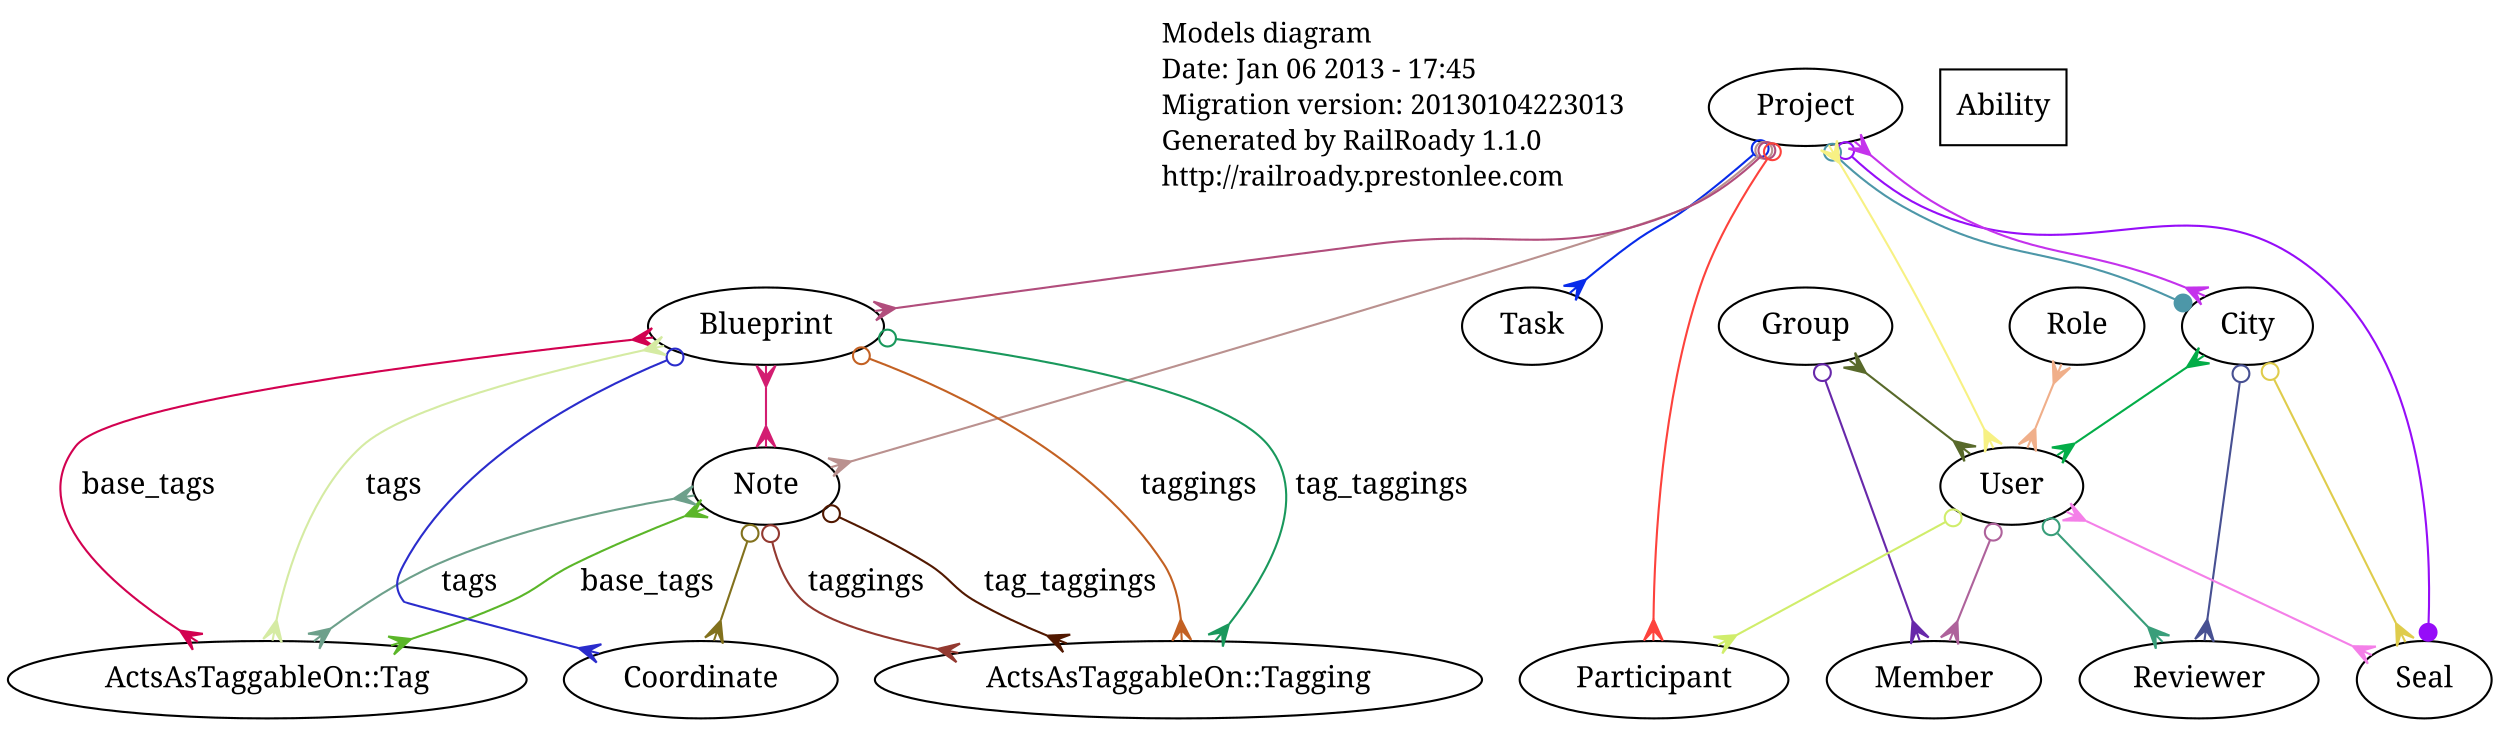
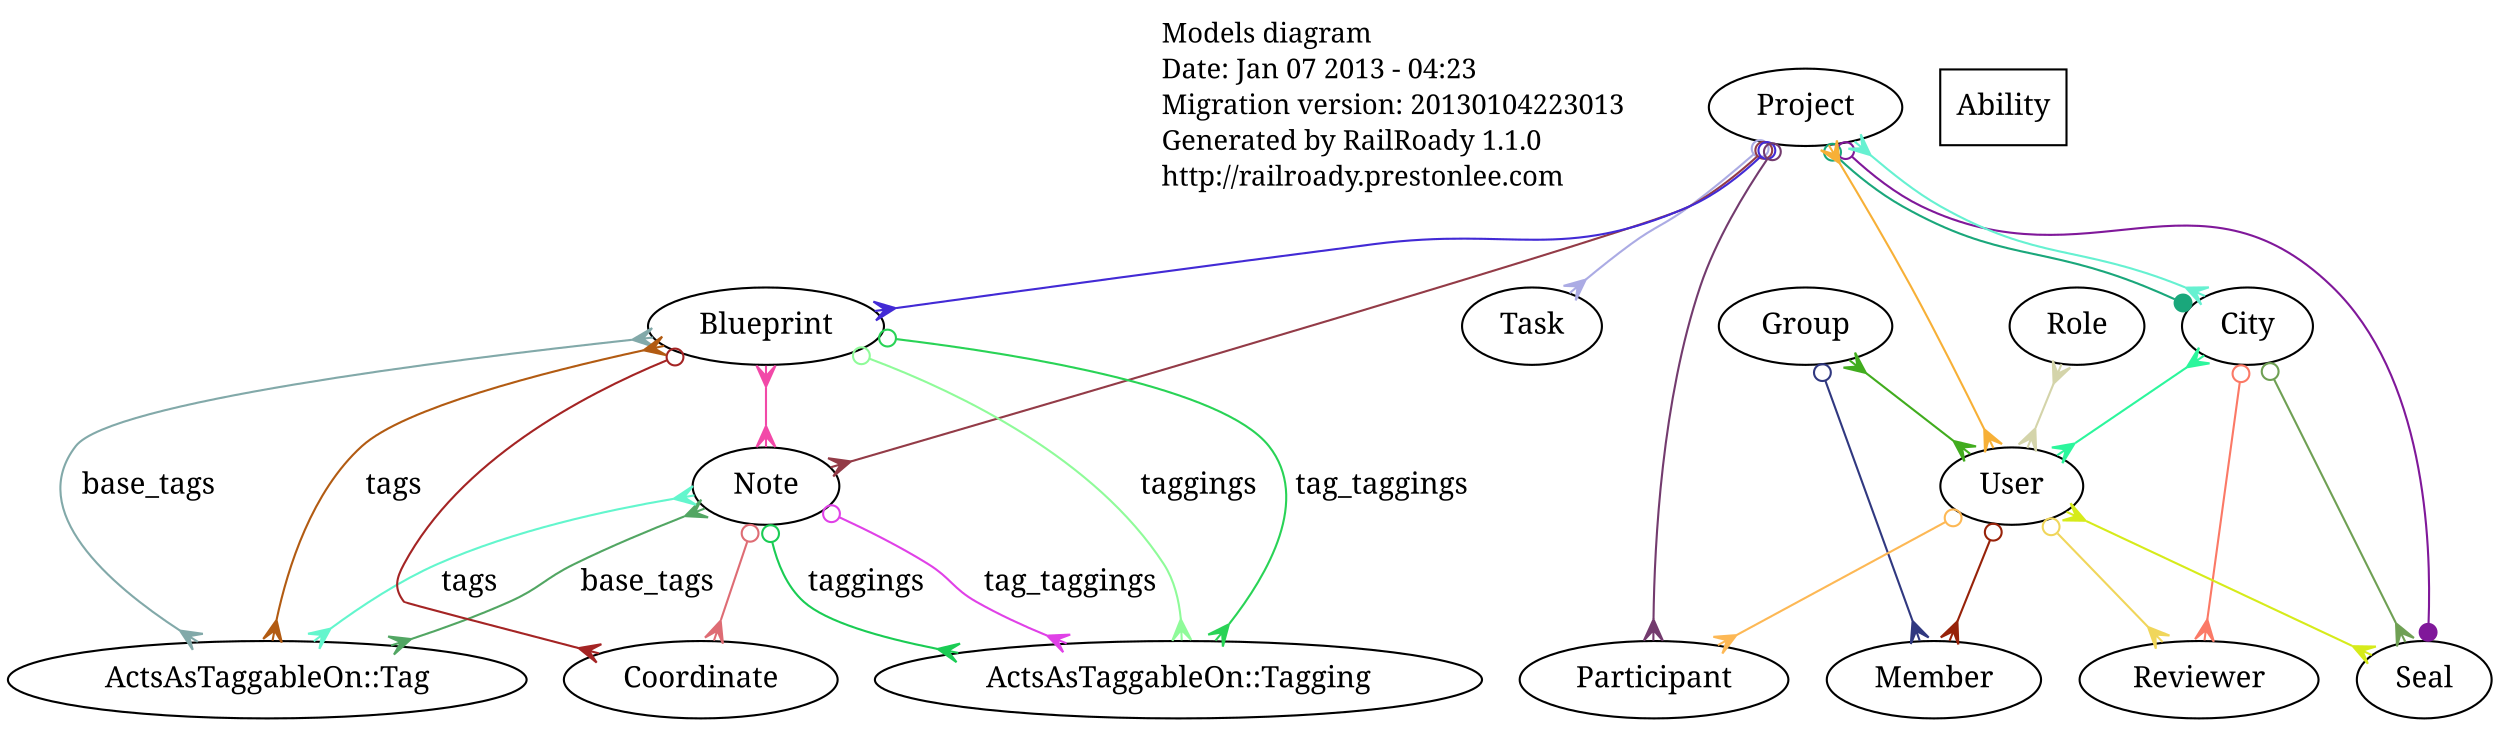
<svg xmlns="http://www.w3.org/2000/svg" width="1188pt" height="346pt" viewBox="0.00 0.00 1188.00 346.00">
  <g id="graph1" class="graph" transform="scale(1 1) rotate(0) translate(4 342)">
    <polygon fill="white" stroke="white" points="-4,5 -4,-342 1185,-342 1185,5 -4,5" />
    <g id="node1" class="node">
      <text text-anchor="start" x="548" y="-321.8" font-family="Times Roman,serif" font-size="13.00">Models diagram</text>
-       <text text-anchor="start" x="548" y="-304.8" font-family="Times Roman,serif" font-size="13.00">Date: Jan 06 2013 - 17:45</text>
+       <text text-anchor="start" x="548" y="-304.8" font-family="Times Roman,serif" font-size="13.00">Date: Jan 07 2013 - 04:23</text>
      <text text-anchor="start" x="548" y="-287.8" font-family="Times Roman,serif" font-size="13.00">Migration version: 20130104223013</text>
      <text text-anchor="start" x="548" y="-270.8" font-family="Times Roman,serif" font-size="13.00">Generated by RailRoady 1.1.0</text>
      <text text-anchor="start" x="548" y="-253.8" font-family="Times Roman,serif" font-size="13.00">http://railroady.prestonlee.com</text>
    </g>
    <g id="node2" class="node">
      <ellipse fill="none" stroke="black" cx="329" cy="-19" rx="65.054" ry="18.385" />
      <text text-anchor="middle" x="329" y="-15.4" font-family="Times Roman,serif" font-size="14.00">Coordinate</text>
    </g>
    <g id="node3" class="node">
      <ellipse fill="none" stroke="black" cx="854" cy="-291" rx="45.962" ry="18.385" />
      <text text-anchor="middle" x="854" y="-287.4" font-family="Times Roman,serif" font-size="14.00">Project</text>
    </g>
    <g id="node6" class="node">
      <ellipse fill="none" stroke="black" cx="724" cy="-187" rx="33.234" ry="18.385" />
      <text text-anchor="middle" x="724" y="-183.4" font-family="Times Roman,serif" font-size="14.00">Task</text>
    </g>
    <g id="edge14" class="edge">
-       <path fill="none" stroke="#082bea" d="M829.279,-268.632C820.009,-260.58 809.238,-251.61 799,-244 787.127,-235.174 782.937,-234.74 771,-226 763.867,-220.778 756.395,-214.82 749.561,-209.16" />
-       <ellipse fill="none" stroke="#082bea" cx="832.425" cy="-271.393" rx="4" ry="4" />
-       <polygon fill="#082bea" stroke="#082bea" points="749.547,-209.148 744.786,-199.27 745.719,-205.932 741.891,-202.715 741.891,-202.715 741.891,-202.715 745.719,-205.932 738.996,-206.16 749.547,-209.148 749.547,-209.148" />
+       <path fill="none" stroke="#ababe4" d="M829.279,-268.632C820.009,-260.58 809.238,-251.61 799,-244 787.127,-235.174 782.937,-234.74 771,-226 763.867,-220.778 756.395,-214.82 749.561,-209.16" />
+       <ellipse fill="none" stroke="#ababe4" cx="832.425" cy="-271.393" rx="4" ry="4" />
+       <polygon fill="#ababe4" stroke="#ababe4" points="749.547,-209.148 744.786,-199.27 745.719,-205.932 741.891,-202.715 741.891,-202.715 741.891,-202.715 745.719,-205.932 738.996,-206.16 749.547,-209.148 749.547,-209.148" />
    </g>
    <g id="node9" class="node">
      <ellipse fill="none" stroke="black" cx="360" cy="-111" rx="34.857" ry="18.385" />
      <text text-anchor="middle" x="360" y="-107.4" font-family="Times Roman,serif" font-size="14.00">Note</text>
    </g>
    <g id="edge8" class="edge">
-       <path fill="none" stroke="#ba918f" d="M830.976,-267.599C821.685,-259.202 810.459,-250.27 799,-244 780.938,-234.117 505.509,-153.389 400.368,-122.742" />
-       <ellipse fill="none" stroke="#ba918f" cx="834.152" cy="-270.56" rx="4" ry="4" />
-       <polygon fill="#ba918f" stroke="#ba918f" points="400.34,-122.734 391.998,-115.616 395.54,-121.335 390.739,-119.936 390.739,-119.936 390.739,-119.936 395.54,-121.335 389.48,-124.257 400.34,-122.734 400.34,-122.734" />
+       <path fill="none" stroke="#933b47" d="M830.976,-267.599C821.685,-259.202 810.459,-250.27 799,-244 780.938,-234.117 505.509,-153.389 400.368,-122.742" />
+       <ellipse fill="none" stroke="#933b47" cx="834.152" cy="-270.56" rx="4" ry="4" />
+       <polygon fill="#933b47" stroke="#933b47" points="400.34,-122.734 391.998,-115.616 395.54,-121.335 390.739,-119.936 390.739,-119.936 390.739,-119.936 395.54,-121.335 389.48,-124.257 400.34,-122.734 400.34,-122.734" />
    </g>
    <g id="node10" class="node">
      <ellipse fill="none" stroke="black" cx="360" cy="-187" rx="56.068" ry="18.385" />
      <text text-anchor="middle" x="360" y="-183.4" font-family="Times Roman,serif" font-size="14.00">Blueprint</text>
    </g>
    <g id="edge6" class="edge">
-       <path fill="none" stroke="#b14d7c" d="M832.637,-267.569C823.214,-258.712 811.455,-249.462 799,-244 737.508,-217.034 715.606,-234.49 649,-226 570.59,-216.005 480.33,-203.696 421.836,-195.613" />
-       <ellipse fill="none" stroke="#b14d7c" cx="835.618" cy="-270.489" rx="4" ry="4" />
-       <polygon fill="#b14d7c" stroke="#b14d7c" points="421.559,-195.574 412.27,-189.746 416.606,-194.889 411.653,-194.204 411.653,-194.204 411.653,-194.204 416.606,-194.889 411.037,-198.661 421.559,-195.574 421.559,-195.574" />
+       <path fill="none" stroke="#422ad5" d="M832.637,-267.569C823.214,-258.712 811.455,-249.462 799,-244 737.508,-217.034 715.606,-234.49 649,-226 570.59,-216.005 480.33,-203.696 421.836,-195.613" />
+       <ellipse fill="none" stroke="#422ad5" cx="835.618" cy="-270.489" rx="4" ry="4" />
+       <polygon fill="#422ad5" stroke="#422ad5" points="421.559,-195.574 412.27,-189.746 416.606,-194.889 411.653,-194.204 411.653,-194.204 411.653,-194.204 416.606,-194.889 411.037,-198.661 421.559,-195.574 421.559,-195.574" />
    </g>
    <g id="node11" class="node">
      <ellipse fill="none" stroke="black" cx="782" cy="-19" rx="63.848" ry="18.385" />
      <text text-anchor="middle" x="782" y="-15.4" font-family="Times Roman,serif" font-size="14.00">Participant</text>
    </g>
    <g id="edge2" class="edge">
-       <path fill="none" stroke="#fd423c" d="M835.925,-266.575C824.819,-250.264 811.354,-227.867 804,-206 785.886,-152.137 782.228,-85.197 781.746,-47.777" />
-       <ellipse fill="none" stroke="#fd423c" cx="838.231" cy="-269.889" rx="4" ry="4" />
-       <polygon fill="#fd423c" stroke="#fd423c" points="781.745,-47.599 786.185,-37.572 781.715,-42.599 781.686,-37.599 781.686,-37.599 781.686,-37.599 781.715,-42.599 777.186,-37.626 781.745,-47.599 781.745,-47.599" />
+       <path fill="none" stroke="#733b6e" d="M835.925,-266.575C824.819,-250.264 811.354,-227.867 804,-206 785.886,-152.137 782.228,-85.197 781.746,-47.777" />
+       <ellipse fill="none" stroke="#733b6e" cx="838.231" cy="-269.889" rx="4" ry="4" />
+       <polygon fill="#733b6e" stroke="#733b6e" points="781.745,-47.599 786.185,-37.572 781.715,-42.599 781.686,-37.599 781.686,-37.599 781.686,-37.599 781.715,-42.599 777.186,-37.626 781.745,-47.599 781.745,-47.599" />
    </g>
    <g id="node12" class="node">
      <ellipse fill="none" stroke="black" cx="1064" cy="-187" rx="31.113" ry="18.385" />
      <text text-anchor="middle" x="1064" y="-183.4" font-family="Times Roman,serif" font-size="14.00">City</text>
    </g>
    <g id="edge12" class="edge">
-       <path fill="none" stroke="#4d97a8" d="M869.782,-266.728C878.319,-258.649 889.081,-250.152 900,-244 946.897,-217.575 965.037,-226.031 1015,-206 1019.68,-204.123 1024.59,-201.959 1029.46,-199.78" />
-       <ellipse fill="none" stroke="#4d97a8" cx="866.823" cy="-269.674" rx="4" ry="4" />
-       <ellipse fill="#4d97a8" stroke="#4d97a8" cx="1033.38" cy="-198.019" rx="4" ry="4" />
+       <path fill="none" stroke="#1aa77b" d="M869.782,-266.728C878.319,-258.649 889.081,-250.152 900,-244 946.897,-217.575 965.037,-226.031 1015,-206 1019.68,-204.123 1024.59,-201.959 1029.46,-199.78" />
+       <ellipse fill="none" stroke="#1aa77b" cx="866.823" cy="-269.674" rx="4" ry="4" />
+       <ellipse fill="#1aa77b" stroke="#1aa77b" cx="1033.38" cy="-198.019" rx="4" ry="4" />
    </g>
    <g id="node13" class="node">
      <ellipse fill="none" stroke="black" cx="1148" cy="-19" rx="32.026" ry="18.385" />
      <text text-anchor="middle" x="1148" y="-15.4" font-family="Times Roman,serif" font-size="14.00">Seal</text>
    </g>
    <g id="edge10" class="edge">
-       <path fill="none" stroke="#960df8" d="M876.002,-267.619C885.381,-258.951 896.938,-249.824 909,-244 988.515,-205.61 1040.37,-267.218 1104,-206 1147.98,-163.688 1151.57,-86.323 1150.04,-45.633" />
-       <ellipse fill="none" stroke="#960df8" cx="873.057" cy="-270.442" rx="4" ry="4" />
-       <ellipse fill="#960df8" stroke="#960df8" cx="1149.84" cy="-41.528" rx="4" ry="4" />
+       <path fill="none" stroke="#80189a" d="M876.002,-267.619C885.381,-258.951 896.938,-249.824 909,-244 988.515,-205.61 1040.37,-267.218 1104,-206 1147.98,-163.688 1151.57,-86.323 1150.04,-45.633" />
+       <ellipse fill="none" stroke="#80189a" cx="873.057" cy="-270.442" rx="4" ry="4" />
+       <ellipse fill="#80189a" stroke="#80189a" cx="1149.84" cy="-41.528" rx="4" ry="4" />
    </g>
    <g id="node15" class="node">
      <ellipse fill="none" stroke="black" cx="952" cy="-111" rx="33.941" ry="18.385" />
      <text text-anchor="middle" x="952" y="-107.4" font-family="Times Roman,serif" font-size="14.00">User</text>
    </g>
    <g id="edge4" class="edge">
-       <path fill="none" stroke="#f7f184" d="M870.291,-264.311C880.288,-247.689 893.2,-225.779 904,-206 916.349,-183.385 929.486,-157.221 938.889,-138.083" />
-       <polygon fill="#f7f184" stroke="#f7f184" points="870.24,-264.395 861.217,-270.626 867.654,-268.674 865.068,-272.954 865.068,-272.954 865.068,-272.954 867.654,-268.674 868.92,-275.281 870.24,-264.395 870.24,-264.395" />
-       <polygon fill="#f7f184" stroke="#f7f184" points="938.92,-138.02 947.356,-131.014 941.117,-133.528 943.313,-129.037 943.313,-129.037 943.313,-129.037 941.117,-133.528 939.271,-127.06 938.92,-138.02 938.92,-138.02" />
+       <path fill="none" stroke="#f7b037" d="M870.291,-264.311C880.288,-247.689 893.2,-225.779 904,-206 916.349,-183.385 929.486,-157.221 938.889,-138.083" />
+       <polygon fill="#f7b037" stroke="#f7b037" points="870.24,-264.395 861.217,-270.626 867.654,-268.674 865.068,-272.954 865.068,-272.954 865.068,-272.954 867.654,-268.674 868.92,-275.281 870.24,-264.395 870.24,-264.395" />
+       <polygon fill="#f7b037" stroke="#f7b037" points="938.92,-138.02 947.356,-131.014 941.117,-133.528 943.313,-129.037 943.313,-129.037 943.313,-129.037 941.117,-133.528 939.271,-127.06 938.92,-138.02 938.92,-138.02" />
    </g>
    <g id="node4" class="node">
      <ellipse fill="none" stroke="black" cx="983" cy="-187" rx="32.026" ry="18.385" />
      <text text-anchor="middle" x="983" y="-183.4" font-family="Times Roman,serif" font-size="14.00">Role</text>
    </g>
    <g id="edge16" class="edge">
-       <path fill="none" stroke="#f0af8a" d="M971.864,-159.699C969.081,-152.877 966.094,-145.553 963.303,-138.711" />
-       <polygon fill="#f0af8a" stroke="#f0af8a" points="971.877,-159.73 971.487,-170.689 973.765,-164.359 975.653,-168.989 975.653,-168.989 975.653,-168.989 973.765,-164.359 979.82,-167.289 971.877,-159.73 971.877,-159.73" />
-       <polygon fill="#f0af8a" stroke="#f0af8a" points="963.178,-138.404 963.568,-127.445 961.29,-133.775 959.401,-129.145 959.401,-129.145 959.401,-129.145 961.29,-133.775 955.235,-130.845 963.178,-138.404 963.178,-138.404" />
+       <path fill="none" stroke="#d4d4aa" d="M971.864,-159.699C969.081,-152.877 966.094,-145.553 963.303,-138.711" />
+       <polygon fill="#d4d4aa" stroke="#d4d4aa" points="971.877,-159.73 971.487,-170.689 973.765,-164.359 975.653,-168.989 975.653,-168.989 975.653,-168.989 973.765,-164.359 979.82,-167.289 971.877,-159.73 971.877,-159.73" />
+       <polygon fill="#d4d4aa" stroke="#d4d4aa" points="963.178,-138.404 963.568,-127.445 961.29,-133.775 959.401,-129.145 959.401,-129.145 959.401,-129.145 961.29,-133.775 955.235,-130.845 963.178,-138.404 963.178,-138.404" />
    </g>
    <g id="node5" class="node">
      <ellipse fill="none" stroke="black" cx="854" cy="-187" rx="41.217" ry="18.385" />
      <text text-anchor="middle" x="854" y="-183.4" font-family="Times Roman,serif" font-size="14.00">Group</text>
    </g>
    <g id="node14" class="node">
      <ellipse fill="none" stroke="black" cx="915" cy="-19" rx="50.912" ry="18.385" />
      <text text-anchor="middle" x="915" y="-15.4" font-family="Times Roman,serif" font-size="14.00">Member</text>
    </g>
    <g id="edge18" class="edge">
-       <path fill="none" stroke="#6728aa" d="M863.446,-160.986C874.652,-130.121 893.266,-78.858 904.795,-47.105" />
-       <ellipse fill="none" stroke="#6728aa" cx="862.009" cy="-164.941" rx="4" ry="4" />
-       <polygon fill="#6728aa" stroke="#6728aa" points="904.858,-46.931 912.501,-39.068 906.565,-42.232 908.271,-37.532 908.271,-37.532 908.271,-37.532 906.565,-42.232 904.041,-35.996 904.858,-46.931 904.858,-46.931" />
+       <path fill="none" stroke="#303880" d="M863.446,-160.986C874.652,-130.121 893.266,-78.858 904.795,-47.105" />
+       <ellipse fill="none" stroke="#303880" cx="862.009" cy="-164.941" rx="4" ry="4" />
+       <polygon fill="#303880" stroke="#303880" points="904.858,-46.931 912.501,-39.068 906.565,-42.232 908.271,-37.532 908.271,-37.532 908.271,-37.532 906.565,-42.232 904.041,-35.996 904.858,-46.931 904.858,-46.931" />
    </g>
    <g id="edge20" class="edge">
-       <path fill="none" stroke="#58692a" d="M882.746,-164.707C895.804,-154.58 911.191,-142.648 924.141,-132.605" />
-       <polygon fill="#58692a" stroke="#58692a" points="882.685,-164.754 872.026,-167.326 878.734,-167.818 874.783,-170.882 874.783,-170.882 874.783,-170.882 878.734,-167.818 877.541,-174.438 882.685,-164.754 882.685,-164.754" />
-       <polygon fill="#58692a" stroke="#58692a" points="924.347,-132.445 935.007,-129.873 928.298,-129.381 932.249,-126.317 932.249,-126.317 932.249,-126.317 928.298,-129.381 929.492,-122.761 924.347,-132.445 924.347,-132.445" />
+       <path fill="none" stroke="#41ac1e" d="M882.746,-164.707C895.804,-154.58 911.191,-142.648 924.141,-132.605" />
+       <polygon fill="#41ac1e" stroke="#41ac1e" points="882.685,-164.754 872.026,-167.326 878.734,-167.818 874.783,-170.882 874.783,-170.882 874.783,-170.882 878.734,-167.818 877.541,-174.438 882.685,-164.754 882.685,-164.754" />
+       <polygon fill="#41ac1e" stroke="#41ac1e" points="924.347,-132.445 935.007,-129.873 928.298,-129.381 932.249,-126.317 932.249,-126.317 932.249,-126.317 928.298,-129.381 929.492,-122.761 924.347,-132.445 924.347,-132.445" />
    </g>
    <g id="node7" class="node">
      <polygon fill="none" stroke="black" points="978,-309 918,-309 918,-273 978,-273 978,-309" />
      <text text-anchor="middle" x="948" y="-287.4" font-family="Times Roman,serif" font-size="14.00">Ability</text>
    </g>
    <g id="node8" class="node">
      <ellipse fill="none" stroke="black" cx="1041" cy="-19" rx="56.778" ry="18.385" />
      <text text-anchor="middle" x="1041" y="-15.4" font-family="Times Roman,serif" font-size="14.00">Reviewer</text>
    </g>
    <g id="edge22" class="edge">
-       <path fill="none" stroke="#82711d" d="M351.053,-84.447C347.142,-72.841 342.549,-59.21 338.57,-47.401" />
-       <ellipse fill="none" stroke="#82711d" cx="352.449" cy="-88.592" rx="4" ry="4" />
-       <polygon fill="#82711d" stroke="#82711d" points="338.457,-47.066 339.528,-36.153 336.861,-42.328 335.264,-37.59 335.264,-37.59 335.264,-37.59 336.861,-42.328 331,-39.027 338.457,-47.066 338.457,-47.066" />
+       <path fill="none" stroke="#de6c74" d="M351.053,-84.447C347.142,-72.841 342.549,-59.21 338.57,-47.401" />
+       <ellipse fill="none" stroke="#de6c74" cx="352.449" cy="-88.592" rx="4" ry="4" />
+       <polygon fill="#de6c74" stroke="#de6c74" points="338.457,-47.066 339.528,-36.153 336.861,-42.328 335.264,-37.59 335.264,-37.59 335.264,-37.59 336.861,-42.328 331,-39.027 338.457,-47.066 338.457,-47.066" />
    </g>
    <g id="node28" class="node">
      <ellipse fill="none" stroke="black" cx="556" cy="-19" rx="144.25" ry="18.385" />
      <text text-anchor="middle" x="556" y="-15.4" font-family="Times Roman,serif" font-size="14.00">ActsAsTaggableOn::Tagging</text>
    </g>
    <g id="edge24" class="edge">
-       <path fill="none" stroke="#933930" d="M362.976,-84.389C365.437,-74.174 369.905,-63.241 378,-56 388.522,-46.589 413.425,-39.237 441.373,-33.654" />
-       <ellipse fill="none" stroke="#933930" cx="362.178" cy="-88.42" rx="4" ry="4" />
-       <polygon fill="#933930" stroke="#933930" points="441.543,-33.622 452.208,-36.173 446.455,-32.687 451.367,-31.753 451.367,-31.753 451.367,-31.753 446.455,-32.687 450.526,-27.332 441.543,-33.622 441.543,-33.622" />
+       <path fill="none" stroke="#1acc54" d="M362.976,-84.389C365.437,-74.174 369.905,-63.241 378,-56 388.522,-46.589 413.425,-39.237 441.373,-33.654" />
+       <ellipse fill="none" stroke="#1acc54" cx="362.178" cy="-88.42" rx="4" ry="4" />
+       <polygon fill="#1acc54" stroke="#1acc54" points="441.543,-33.622 452.208,-36.173 446.455,-32.687 451.367,-31.753 451.367,-31.753 451.367,-31.753 446.455,-32.687 450.526,-27.332 441.543,-33.622 441.543,-33.622" />
      <text text-anchor="middle" x="407.5" y="-61.4" font-family="Times Roman,serif" font-size="14.00">taggings</text>
    </g>
    <g id="edge28" class="edge">
-       <path fill="none" stroke="#511800" d="M394.779,-96.229C408.306,-89.989 423.714,-82.256 437,-74 448.025,-67.149 448.709,-62.404 460,-56 470.439,-50.079 482.01,-44.718 493.402,-40.03" />
-       <ellipse fill="none" stroke="#511800" cx="391.126" cy="-97.885" rx="4" ry="4" />
-       <polygon fill="#511800" stroke="#511800" points="493.607,-39.948 504.562,-40.434 498.253,-38.1 502.899,-36.253 502.899,-36.253 502.899,-36.253 498.253,-38.1 501.236,-32.071 493.607,-39.948 493.607,-39.948" />
+       <path fill="none" stroke="#e041e7" d="M394.779,-96.229C408.306,-89.989 423.714,-82.256 437,-74 448.025,-67.149 448.709,-62.404 460,-56 470.439,-50.079 482.01,-44.718 493.402,-40.03" />
+       <ellipse fill="none" stroke="#e041e7" cx="391.126" cy="-97.885" rx="4" ry="4" />
+       <polygon fill="#e041e7" stroke="#e041e7" points="493.607,-39.948 504.562,-40.434 498.253,-38.1 502.899,-36.253 502.899,-36.253 502.899,-36.253 498.253,-38.1 501.236,-32.071 493.607,-39.948 493.607,-39.948" />
      <text text-anchor="middle" x="504.5" y="-61.4" font-family="Times Roman,serif" font-size="14.00">tag_taggings</text>
    </g>
    <g id="node30" class="node">
      <ellipse fill="none" stroke="black" cx="123" cy="-19" rx="123.243" ry="18.385" />
      <text text-anchor="middle" x="123" y="-15.4" font-family="Times Roman,serif" font-size="14.00">ActsAsTaggableOn::Tag</text>
    </g>
    <g id="edge26" class="edge">
-       <path fill="none" stroke="#5bb629" d="M321.092,-96.566C304.773,-90.157 285.737,-82.212 269,-74 254.697,-66.983 252.556,-62.477 238,-56 223.242,-49.433 206.956,-43.469 191.396,-38.339" />
-       <polygon fill="#5bb629" stroke="#5bb629" points="321.532,-96.736 329.233,-104.543 326.195,-98.541 330.857,-100.346 330.857,-100.346 330.857,-100.346 326.195,-98.541 332.482,-96.15 321.532,-96.736 321.532,-96.736" />
-       <polygon fill="#5bb629" stroke="#5bb629" points="191.341,-38.321 183.202,-30.971 186.582,-36.788 181.822,-35.254 181.822,-35.254 181.822,-35.254 186.582,-36.788 180.443,-39.538 191.341,-38.321 191.341,-38.321" />
+       <path fill="none" stroke="#52a663" d="M321.092,-96.566C304.773,-90.157 285.737,-82.212 269,-74 254.697,-66.983 252.556,-62.477 238,-56 223.242,-49.433 206.956,-43.469 191.396,-38.339" />
+       <polygon fill="#52a663" stroke="#52a663" points="321.532,-96.736 329.233,-104.543 326.195,-98.541 330.857,-100.346 330.857,-100.346 330.857,-100.346 326.195,-98.541 332.482,-96.15 321.532,-96.736 321.532,-96.736" />
+       <polygon fill="#52a663" stroke="#52a663" points="191.341,-38.321 183.202,-30.971 186.582,-36.788 181.822,-35.254 181.822,-35.254 181.822,-35.254 186.582,-36.788 180.443,-39.538 191.341,-38.321 191.341,-38.321" />
      <text text-anchor="middle" x="303.5" y="-61.4" font-family="Times Roman,serif" font-size="14.00">base_tags</text>
    </g>
    <g id="edge30" class="edge">
-       <path fill="none" stroke="#6da08b" d="M316.042,-104.959C284.01,-99.522 240.091,-89.888 204,-74 186.053,-66.1 167.833,-54.151 153.23,-43.407" />
-       <polygon fill="#6da08b" stroke="#6da08b" points="316.129,-104.973 325.276,-111.021 321.064,-105.776 325.999,-106.579 325.999,-106.579 325.999,-106.579 321.064,-105.776 326.722,-102.137 316.129,-104.973 316.129,-104.973" />
-       <polygon fill="#6da08b" stroke="#6da08b" points="153.063,-43.281 147.789,-33.667 149.071,-40.271 145.079,-37.26 145.079,-37.26 145.079,-37.26 149.071,-40.271 142.37,-40.853 153.063,-43.281 153.063,-43.281" />
+       <path fill="none" stroke="#63f6cd" d="M316.042,-104.959C284.01,-99.522 240.091,-89.888 204,-74 186.053,-66.1 167.833,-54.151 153.23,-43.407" />
+       <polygon fill="#63f6cd" stroke="#63f6cd" points="316.129,-104.973 325.276,-111.021 321.064,-105.776 325.999,-106.579 325.999,-106.579 325.999,-106.579 321.064,-105.776 326.722,-102.137 316.129,-104.973 316.129,-104.973" />
+       <polygon fill="#63f6cd" stroke="#63f6cd" points="153.063,-43.281 147.789,-33.667 149.071,-40.271 145.079,-37.26 145.079,-37.26 145.079,-37.26 149.071,-40.271 142.37,-40.853 153.063,-43.281 153.063,-43.281" />
      <text text-anchor="middle" x="219" y="-61.4" font-family="Times Roman,serif" font-size="14.00">tags</text>
    </g>
    <g id="edge32" class="edge">
-       <path fill="none" stroke="#2a2ccc" d="M312.976,-170.825C271.7,-153.827 214.272,-122.695 188,-74 184.201,-66.959 183.114,-62.334 188,-56 188.345,-55.553 232.234,-44.077 270.949,-34.024" />
-       <ellipse fill="none" stroke="#2a2ccc" cx="316.771" cy="-172.347" rx="4" ry="4" />
-       <polygon fill="#2a2ccc" stroke="#2a2ccc" points="270.971,-34.019 281.781,-35.862 275.811,-32.763 280.651,-31.507 280.651,-31.507 280.651,-31.507 275.811,-32.763 279.52,-27.151 270.971,-34.019 270.971,-34.019" />
+       <path fill="none" stroke="#a42424" d="M312.976,-170.825C271.7,-153.827 214.272,-122.695 188,-74 184.201,-66.959 183.114,-62.334 188,-56 188.345,-55.553 232.234,-44.077 270.949,-34.024" />
+       <ellipse fill="none" stroke="#a42424" cx="316.771" cy="-172.347" rx="4" ry="4" />
+       <polygon fill="#a42424" stroke="#a42424" points="270.971,-34.019 281.781,-35.862 275.811,-32.763 280.651,-31.507 280.651,-31.507 280.651,-31.507 275.811,-32.763 279.52,-27.151 270.971,-34.019 270.971,-34.019" />
    </g>
    <g id="edge34" class="edge">
-       <path fill="none" stroke="#d31d71" d="M360,-157.938C360,-151.986 360,-145.725 360,-139.783" />
-       <polygon fill="#d31d71" stroke="#d31d71" points="360,-158.213 355.5,-168.213 360,-163.213 360,-168.213 360,-168.213 360,-168.213 360,-163.213 364.5,-168.214 360,-158.213 360,-158.213" />
-       <polygon fill="#d31d71" stroke="#d31d71" points="360,-139.57 364.5,-129.57 360,-134.57 360,-129.57 360,-129.57 360,-129.57 360,-134.57 355.5,-129.57 360,-139.57 360,-139.57" />
+       <path fill="none" stroke="#f249a8" d="M360,-157.938C360,-151.986 360,-145.725 360,-139.783" />
+       <polygon fill="#f249a8" stroke="#f249a8" points="360,-158.213 355.5,-168.213 360,-163.213 360,-168.213 360,-168.213 360,-168.213 360,-163.213 364.5,-168.214 360,-158.213 360,-158.213" />
+       <polygon fill="#f249a8" stroke="#f249a8" points="360,-139.57 364.5,-129.57 360,-134.57 360,-129.57 360,-129.57 360,-129.57 360,-134.57 355.5,-129.57 360,-139.57 360,-139.57" />
    </g>
    <g id="edge36" class="edge">
-       <path fill="none" stroke="#c36123" d="M409.337,-171.479C453.591,-154.815 516.426,-123.799 549,-74 553.999,-66.358 556.254,-56.825 557.113,-47.854" />
-       <ellipse fill="none" stroke="#c36123" cx="405.332" cy="-172.949" rx="4" ry="4" />
-       <polygon fill="#c36123" stroke="#c36123" points="557.119,-47.718 562.055,-37.926 557.339,-42.722 557.56,-37.727 557.56,-37.727 557.56,-37.727 557.339,-42.722 553.064,-37.529 557.119,-47.718 557.119,-47.718" />
+       <path fill="none" stroke="#8ffb99" d="M409.337,-171.479C453.591,-154.815 516.426,-123.799 549,-74 553.999,-66.358 556.254,-56.825 557.113,-47.854" />
+       <ellipse fill="none" stroke="#8ffb99" cx="405.332" cy="-172.949" rx="4" ry="4" />
+       <polygon fill="#8ffb99" stroke="#8ffb99" points="557.119,-47.718 562.055,-37.926 557.339,-42.722 557.56,-37.727 557.56,-37.727 557.56,-37.727 557.339,-42.722 553.064,-37.529 557.119,-47.718 557.119,-47.718" />
      <text text-anchor="middle" x="565.5" y="-107.4" font-family="Times Roman,serif" font-size="14.00">taggings</text>
    </g>
    <g id="edge40" class="edge">
-       <path fill="none" stroke="#19985c" d="M421.755,-180.875C485.081,-173.168 577.295,-157.491 599,-130 618.819,-104.899 598.963,-69.583 580.157,-45.574" />
-       <ellipse fill="none" stroke="#19985c" cx="417.768" cy="-181.349" rx="4" ry="4" />
-       <polygon fill="#19985c" stroke="#19985c" points="579.953,-45.325 577.097,-34.738 576.784,-41.457 573.616,-37.589 573.616,-37.589 573.616,-37.589 576.784,-41.457 570.135,-40.441 579.953,-45.325 579.953,-45.325" />
+       <path fill="none" stroke="#29d356" d="M421.755,-180.875C485.081,-173.168 577.295,-157.491 599,-130 618.819,-104.899 598.963,-69.583 580.157,-45.574" />
+       <ellipse fill="none" stroke="#29d356" cx="417.768" cy="-181.349" rx="4" ry="4" />
+       <polygon fill="#29d356" stroke="#29d356" points="579.953,-45.325 577.097,-34.738 576.784,-41.457 573.616,-37.589 573.616,-37.589 573.616,-37.589 576.784,-41.457 570.135,-40.441 579.953,-45.325 579.953,-45.325" />
      <text text-anchor="middle" x="652.5" y="-107.4" font-family="Times Roman,serif" font-size="14.00">tag_taggings</text>
    </g>
    <g id="edge38" class="edge">
-       <path fill="none" stroke="#d20150" d="M296.194,-180.52C205.381,-170.621 48.003,-150.69 32,-130 8.178,-99.2 47.34,-64.644 81.474,-42.393" />
-       <polygon fill="#d20150" stroke="#d20150" points="296.442,-180.547 305.902,-186.094 301.413,-181.083 306.385,-181.62 306.385,-181.62 306.385,-181.62 301.413,-181.083 306.867,-177.146 296.442,-180.547 296.442,-180.547" />
-       <polygon fill="#d20150" stroke="#d20150" points="81.545,-42.348 92.403,-40.817 85.773,-39.68 90.002,-37.011 90.002,-37.011 90.002,-37.011 85.773,-39.68 87.6,-33.206 81.545,-42.348 81.545,-42.348" />
+       <path fill="none" stroke="#82a9a9" d="M296.194,-180.52C205.381,-170.621 48.003,-150.69 32,-130 8.178,-99.2 47.34,-64.644 81.474,-42.393" />
+       <polygon fill="#82a9a9" stroke="#82a9a9" points="296.442,-180.547 305.902,-186.094 301.413,-181.083 306.385,-181.62 306.385,-181.62 306.385,-181.62 301.413,-181.083 306.867,-177.146 296.442,-180.547 296.442,-180.547" />
+       <polygon fill="#82a9a9" stroke="#82a9a9" points="81.545,-42.348 92.403,-40.817 85.773,-39.68 90.002,-37.011 90.002,-37.011 90.002,-37.011 85.773,-39.68 87.6,-33.206 81.545,-42.348 81.545,-42.348" />
      <text text-anchor="middle" x="66.5" y="-107.4" font-family="Times Roman,serif" font-size="14.00">base_tags</text>
    </g>
    <g id="edge42" class="edge">
-       <path fill="none" stroke="#d5eba3" d="M301.744,-175.516C252.793,-164.842 187.75,-147.929 168,-130 144.29,-108.476 132.821,-72.679 127.447,-47.571" />
-       <polygon fill="#d5eba3" stroke="#d5eba3" points="301.834,-175.535 310.668,-182.032 306.723,-176.584 311.612,-177.632 311.612,-177.632 311.612,-177.632 306.723,-176.584 312.555,-173.232 301.834,-175.535 301.834,-175.535" />
-       <polygon fill="#d5eba3" stroke="#d5eba3" points="127.405,-47.354 129.916,-36.68 126.451,-42.446 125.498,-37.538 125.498,-37.538 125.498,-37.538 126.451,-42.446 121.081,-38.396 127.405,-47.354 127.405,-47.354" />
+       <path fill="none" stroke="#b25b12" d="M301.744,-175.516C252.793,-164.842 187.75,-147.929 168,-130 144.29,-108.476 132.821,-72.679 127.447,-47.571" />
+       <polygon fill="#b25b12" stroke="#b25b12" points="301.834,-175.535 310.668,-182.032 306.723,-176.584 311.612,-177.632 311.612,-177.632 311.612,-177.632 306.723,-176.584 312.555,-173.232 301.834,-175.535 301.834,-175.535" />
+       <polygon fill="#b25b12" stroke="#b25b12" points="127.405,-47.354 129.916,-36.68 126.451,-42.446 125.498,-37.538 125.498,-37.538 125.498,-37.538 126.451,-42.446 121.081,-38.396 127.405,-47.354 127.405,-47.354" />
      <text text-anchor="middle" x="183" y="-107.4" font-family="Times Roman,serif" font-size="14.00">tags</text>
    </g>
    <g id="edge50" class="edge">
-       <path fill="none" stroke="#c432ec" d="M1034.34,-205.456C1033.89,-205.64 1033.45,-205.821 1033,-206 983.037,-226.031 964.897,-217.575 918,-244 906.43,-250.519 895.035,-259.671 885.01,-268.169" />
-       <polygon fill="#c432ec" stroke="#c432ec" points="1034.67,-205.313 1045.64,-205.458 1039.26,-203.322 1043.85,-201.33 1043.85,-201.33 1043.85,-201.33 1039.26,-203.322 1042.05,-197.202 1034.67,-205.313 1034.67,-205.313" />
-       <polygon fill="#c432ec" stroke="#c432ec" points="884.883,-268.277 874.36,-271.362 881.085,-271.529 877.287,-274.781 877.287,-274.781 877.287,-274.781 881.085,-271.529 880.213,-278.199 884.883,-268.277 884.883,-268.277" />
+       <path fill="none" stroke="#66f1d1" d="M1034.34,-205.456C1033.89,-205.64 1033.45,-205.821 1033,-206 983.037,-226.031 964.897,-217.575 918,-244 906.43,-250.519 895.035,-259.671 885.01,-268.169" />
+       <polygon fill="#66f1d1" stroke="#66f1d1" points="1034.67,-205.313 1045.64,-205.458 1039.26,-203.322 1043.85,-201.33 1043.85,-201.33 1043.85,-201.33 1039.26,-203.322 1042.05,-197.202 1034.67,-205.313 1034.67,-205.313" />
+       <polygon fill="#66f1d1" stroke="#66f1d1" points="884.883,-268.277 874.36,-271.362 881.085,-271.529 877.287,-274.781 877.287,-274.781 877.287,-274.781 881.085,-271.529 880.213,-278.199 884.883,-268.277 884.883,-268.277" />
    </g>
    <g id="edge44" class="edge">
-       <path fill="none" stroke="#475092" d="M1060.33,-160.225C1056.12,-129.453 1049.23,-79.15 1044.92,-47.621" />
-       <ellipse fill="none" stroke="#475092" cx="1060.91" cy="-164.416" rx="4" ry="4" />
-       <polygon fill="#475092" stroke="#475092" points="1044.92,-47.612 1048.02,-37.094 1044.24,-42.658 1043.56,-37.704 1043.56,-37.704 1043.56,-37.704 1044.24,-42.658 1039.1,-38.315 1044.92,-47.612 1044.92,-47.612" />
+       <path fill="none" stroke="#fb7966" d="M1060.33,-160.225C1056.12,-129.453 1049.23,-79.15 1044.92,-47.621" />
+       <ellipse fill="none" stroke="#fb7966" cx="1060.91" cy="-164.416" rx="4" ry="4" />
+       <polygon fill="#fb7966" stroke="#fb7966" points="1044.92,-47.612 1048.02,-37.094 1044.24,-42.658 1043.56,-37.704 1043.56,-37.704 1043.56,-37.704 1044.24,-42.658 1039.1,-38.315 1044.92,-47.612 1044.92,-47.612" />
    </g>
    <g id="edge48" class="edge">
-       <path fill="none" stroke="#dfcc4c" d="M1076.65,-161.702C1092.21,-130.575 1118.53,-77.943 1134.48,-46.039" />
-       <ellipse fill="none" stroke="#dfcc4c" cx="1074.78" cy="-165.443" rx="4" ry="4" />
-       <polygon fill="#dfcc4c" stroke="#dfcc4c" points="1134.6,-45.794 1143.1,-38.862 1136.84,-41.322 1139.08,-36.85 1139.08,-36.85 1139.08,-36.85 1136.84,-41.322 1135.05,-34.837 1134.6,-45.794 1134.6,-45.794" />
+       <path fill="none" stroke="#6fa054" d="M1076.65,-161.702C1092.21,-130.575 1118.53,-77.943 1134.48,-46.039" />
+       <ellipse fill="none" stroke="#6fa054" cx="1074.78" cy="-165.443" rx="4" ry="4" />
+       <polygon fill="#6fa054" stroke="#6fa054" points="1134.6,-45.794 1143.1,-38.862 1136.84,-41.322 1139.08,-36.85 1139.08,-36.85 1139.08,-36.85 1136.84,-41.322 1135.05,-34.837 1134.6,-45.794 1134.6,-45.794" />
    </g>
    <g id="edge46" class="edge">
-       <path fill="none" stroke="#03ad48" d="M1035.07,-167.369C1018.86,-156.368 998.661,-142.663 982.242,-131.521" />
-       <polygon fill="#03ad48" stroke="#03ad48" points="1035.18,-167.445 1040.93,-176.784 1039.32,-170.253 1043.46,-173.06 1043.46,-173.06 1043.46,-173.06 1039.32,-170.253 1045.98,-169.337 1035.18,-167.445 1035.18,-167.445" />
-       <polygon fill="#03ad48" stroke="#03ad48" points="981.832,-131.243 976.084,-121.905 977.695,-128.436 973.557,-125.628 973.557,-125.628 973.557,-125.628 977.695,-128.436 971.031,-129.352 981.832,-131.243 981.832,-131.243" />
+       <path fill="none" stroke="#2cf69c" d="M1035.07,-167.369C1018.86,-156.368 998.661,-142.663 982.242,-131.521" />
+       <polygon fill="#2cf69c" stroke="#2cf69c" points="1035.18,-167.445 1040.93,-176.784 1039.32,-170.253 1043.46,-173.06 1043.46,-173.06 1043.46,-173.06 1039.32,-170.253 1045.98,-169.337 1035.18,-167.445 1035.18,-167.445" />
+       <polygon fill="#2cf69c" stroke="#2cf69c" points="981.832,-131.243 976.084,-121.905 977.695,-128.436 973.557,-125.628 973.557,-125.628 973.557,-125.628 977.695,-128.436 971.031,-129.352 981.832,-131.243 981.832,-131.243" />
    </g>
    <g id="edge54" class="edge">
-       <path fill="none" stroke="#399e7a" d="M973.744,-88.523C986.712,-75.118 1003.21,-58.066 1016.62,-44.206" />
-       <ellipse fill="none" stroke="#399e7a" cx="970.693" cy="-91.677" rx="4" ry="4" />
-       <polygon fill="#399e7a" stroke="#399e7a" points="1016.75,-44.064 1026.94,-40.005 1020.23,-40.47 1023.71,-36.877 1023.71,-36.877 1023.71,-36.877 1020.23,-40.47 1020.47,-33.748 1016.75,-44.064 1016.75,-44.064" />
+       <path fill="none" stroke="#f0d65b" d="M973.744,-88.523C986.712,-75.118 1003.21,-58.066 1016.62,-44.206" />
+       <ellipse fill="none" stroke="#f0d65b" cx="970.693" cy="-91.677" rx="4" ry="4" />
+       <polygon fill="#f0d65b" stroke="#f0d65b" points="1016.75,-44.064 1026.94,-40.005 1020.23,-40.47 1023.71,-36.877 1023.71,-36.877 1023.71,-36.877 1020.23,-40.47 1020.47,-33.748 1016.75,-44.064 1016.75,-44.064" />
    </g>
    <g id="edge52" class="edge">
-       <path fill="none" stroke="#d0ed6b" d="M920.537,-93.973C892.541,-78.822 851.477,-56.6 821.323,-40.281" />
-       <ellipse fill="none" stroke="#d0ed6b" cx="924.125" cy="-95.915" rx="4" ry="4" />
-       <polygon fill="#d0ed6b" stroke="#d0ed6b" points="821.137,-40.18 814.484,-31.463 816.739,-37.8 812.342,-35.42 812.342,-35.42 812.342,-35.42 816.739,-37.8 810.2,-39.378 821.137,-40.18 821.137,-40.18" />
+       <path fill="none" stroke="#fdb855" d="M920.537,-93.973C892.541,-78.822 851.477,-56.6 821.323,-40.281" />
+       <ellipse fill="none" stroke="#fdb855" cx="924.125" cy="-95.915" rx="4" ry="4" />
+       <polygon fill="#fdb855" stroke="#fdb855" points="821.137,-40.18 814.484,-31.463 816.739,-37.8 812.342,-35.42 812.342,-35.42 812.342,-35.42 816.739,-37.8 810.2,-39.378 821.137,-40.18 821.137,-40.18" />
    </g>
    <g id="edge56" class="edge">
-       <path fill="none" stroke="#f47fe8" d="M987.466,-94.353C1023.29,-77.538 1078.26,-51.737 1113.67,-35.115" />
-       <polygon fill="#f47fe8" stroke="#f47fe8" points="987.08,-94.534 976.115,-94.71 982.553,-96.659 978.027,-98.783 978.027,-98.783 978.027,-98.783 982.553,-96.659 979.939,-102.857 987.08,-94.534 987.08,-94.534" />
-       <polygon fill="#f47fe8" stroke="#f47fe8" points="1114.05,-34.934 1125.02,-34.759 1118.58,-32.81 1123.1,-30.685 1123.1,-30.685 1123.1,-30.685 1118.58,-32.81 1121.19,-26.612 1114.05,-34.934 1114.05,-34.934" />
+       <path fill="none" stroke="#d6eb1a" d="M987.466,-94.353C1023.29,-77.538 1078.26,-51.737 1113.67,-35.115" />
+       <polygon fill="#d6eb1a" stroke="#d6eb1a" points="987.08,-94.534 976.115,-94.71 982.553,-96.659 978.027,-98.783 978.027,-98.783 978.027,-98.783 982.553,-96.659 979.939,-102.857 987.08,-94.534 987.08,-94.534" />
+       <polygon fill="#d6eb1a" stroke="#d6eb1a" points="1114.05,-34.934 1125.02,-34.759 1118.58,-32.81 1123.1,-30.685 1123.1,-30.685 1123.1,-30.685 1118.58,-32.81 1121.19,-26.612 1114.05,-34.934 1114.05,-34.934" />
    </g>
    <g id="edge58" class="edge">
-       <path fill="none" stroke="#ae629b" d="M941.647,-85.258C936.824,-73.264 931.076,-58.974 926.156,-46.74" />
-       <ellipse fill="none" stroke="#ae629b" cx="943.197" cy="-89.113" rx="4" ry="4" />
-       <polygon fill="#ae629b" stroke="#ae629b" points="926.153,-46.731 926.596,-35.774 924.287,-42.092 922.421,-37.453 922.421,-37.453 922.421,-37.453 924.287,-42.092 918.246,-39.133 926.153,-46.731 926.153,-46.731" />
+       <path fill="none" stroke="#972209" d="M941.647,-85.258C936.824,-73.264 931.076,-58.974 926.156,-46.74" />
+       <ellipse fill="none" stroke="#972209" cx="943.197" cy="-89.113" rx="4" ry="4" />
+       <polygon fill="#972209" stroke="#972209" points="926.153,-46.731 926.596,-35.774 924.287,-42.092 922.421,-37.453 922.421,-37.453 922.421,-37.453 924.287,-42.092 918.246,-39.133 926.153,-46.731 926.153,-46.731" />
    </g>
  </g>
</svg>
